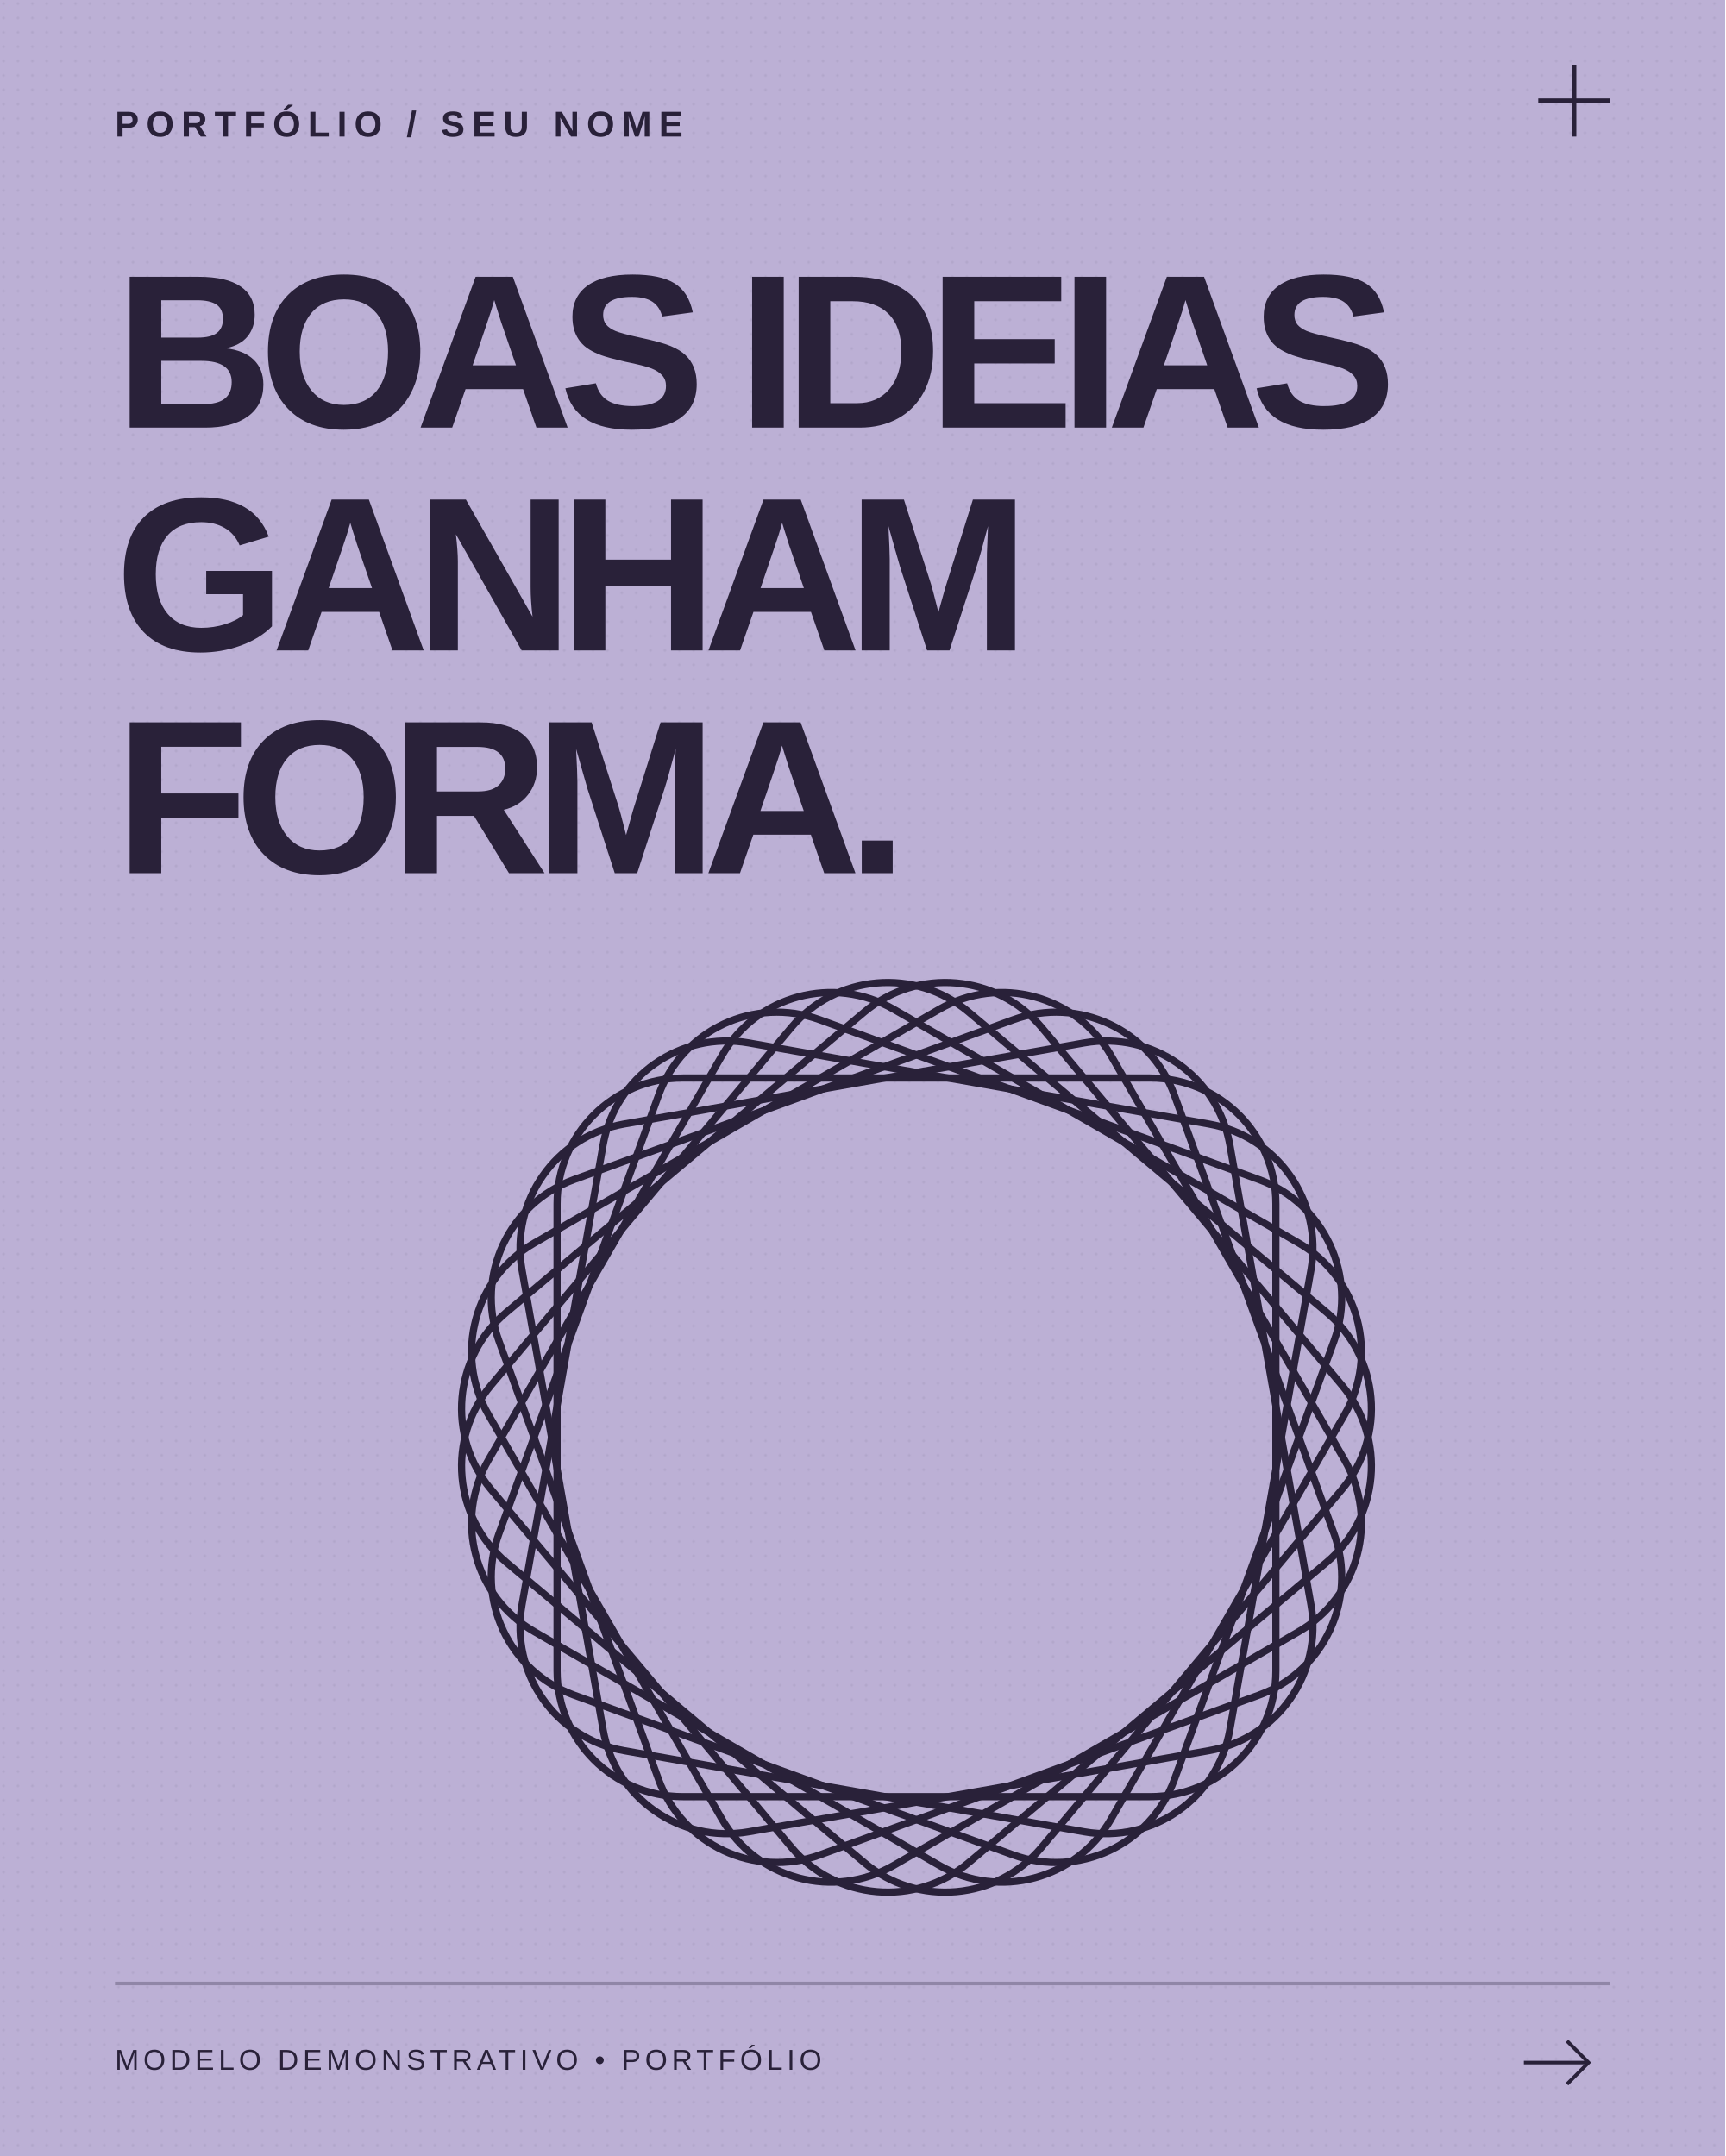
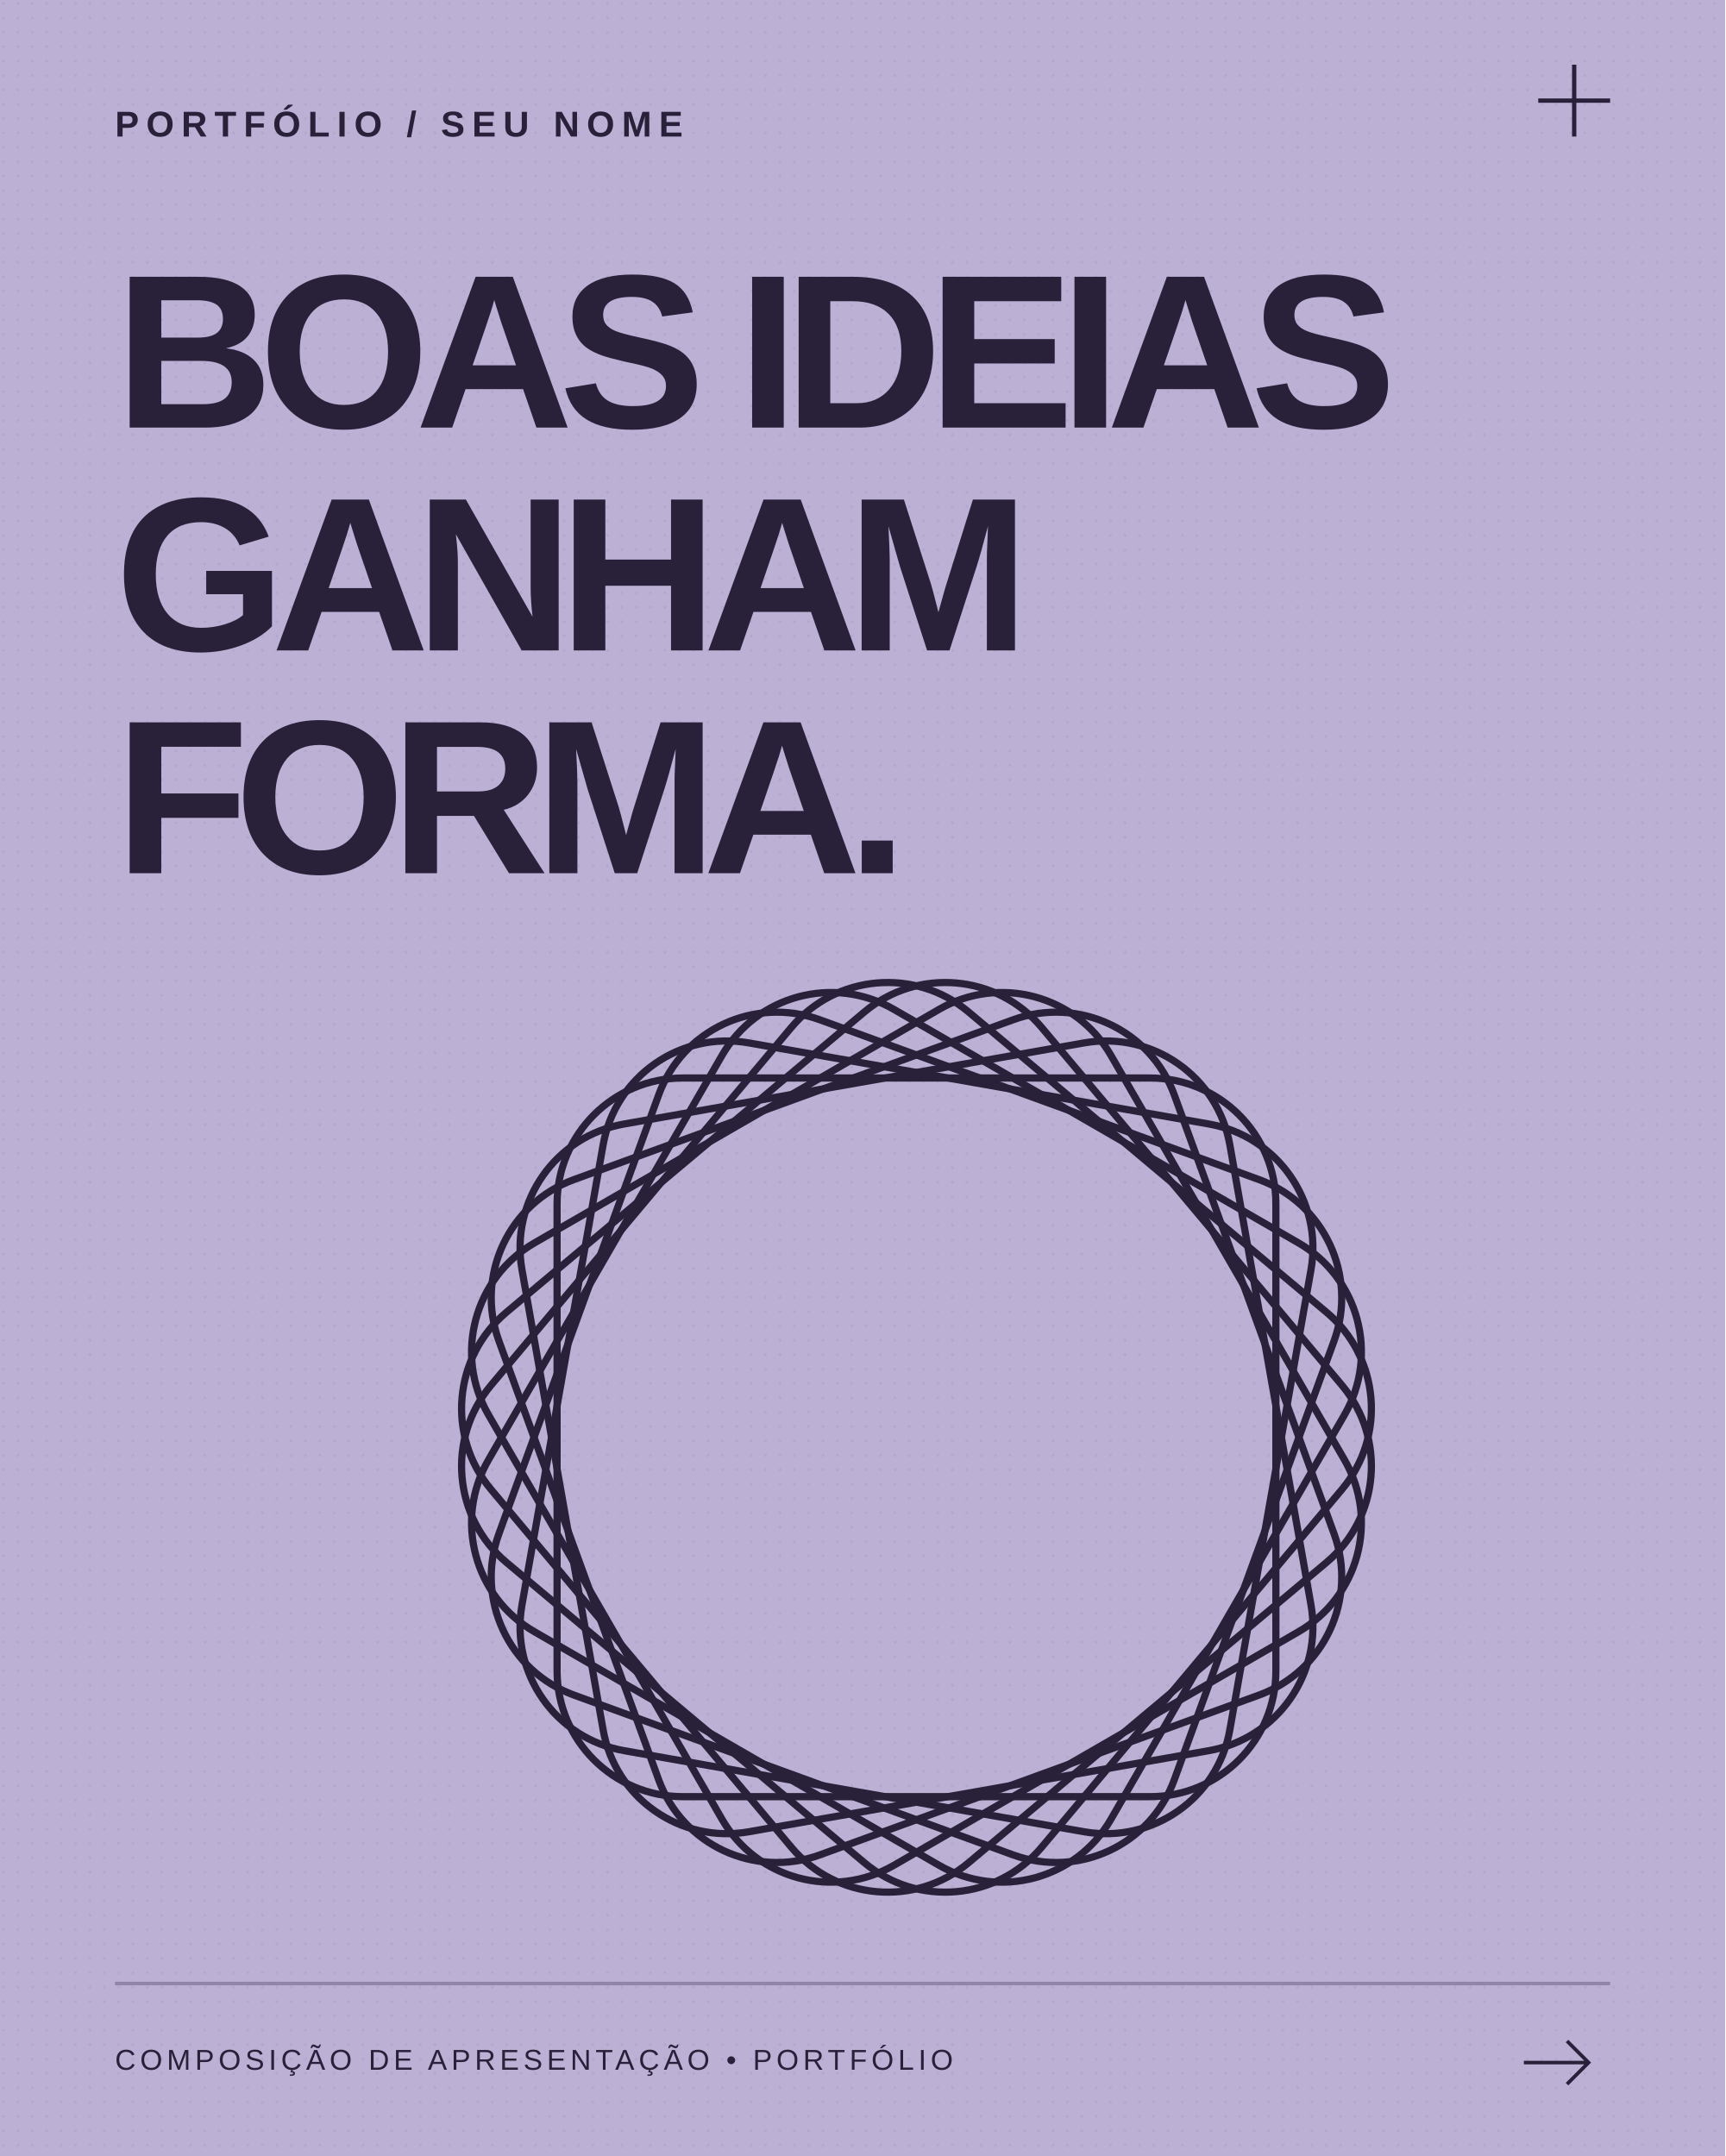
<svg xmlns="http://www.w3.org/2000/svg" width="480" height="600" viewBox="0 0 480 600">
  <defs>
    <filter id="shadow" x="-60%" y="-60%" width="220%" height="240%">
      <feGaussianBlur stdDeviation="12" />
    </filter>
    <pattern id="grain" width="4" height="4" patternUnits="userSpaceOnUse">
      <circle cx="1" cy="1" r=".4" fill="#292139" opacity=".06" />
    </pattern>
  </defs>
  <rect width="480" height="600" fill="#bcb0d5" />
  <rect width="480" height="600" fill="url(#grain)" />
  <g fill="#292139">
    <text x="32" y="38" font-family="Arial,sans-serif" font-size="10" letter-spacing="2" font-weight="700">PORTFÓLIO / SEU NOME</text>
    <path d="M428 28h20m-10-10v20" stroke="#292139" stroke-width="1.2" />
    <text x="32" y="119" font-family="Arial" font-size="61" font-weight="900" letter-spacing="-4">
      <tspan x="32">BOAS IDEIAS</tspan>
      <tspan x="32" dy="62">GANHAM</tspan>
      <tspan x="32" dy="62">FORMA.</tspan>
    </text>
    <g fill="none" stroke="#292139" stroke-width="2" transform="translate(255 400)">
      <rect x="-100" y="-100" width="200" height="200" rx="35" transform="rotate(0)" />
      <rect x="-100" y="-100" width="200" height="200" rx="35" transform="rotate(10)" />
      <rect x="-100" y="-100" width="200" height="200" rx="35" transform="rotate(20)" />
      <rect x="-100" y="-100" width="200" height="200" rx="35" transform="rotate(30)" />
      <rect x="-100" y="-100" width="200" height="200" rx="35" transform="rotate(40)" />
      <rect x="-100" y="-100" width="200" height="200" rx="35" transform="rotate(50)" />
      <rect x="-100" y="-100" width="200" height="200" rx="35" transform="rotate(60)" />
      <rect x="-100" y="-100" width="200" height="200" rx="35" transform="rotate(70)" />
      <rect x="-100" y="-100" width="200" height="200" rx="35" transform="rotate(80)" />
    </g>
    <line x1="32" y1="552" x2="448" y2="552" stroke="#292139" opacity=".3" />
-     <text x="32" y="576" font-family="Arial,sans-serif" font-size="8" letter-spacing="1.2">MODELO DEMONSTRATIVO • PORTFÓLIO</text>
+     <text x="32" y="576" font-family="Arial,sans-serif" font-size="8" letter-spacing="1.2">COMPOSIÇÃO DE APRESENTAÇÃO • PORTFÓLIO</text>
    <path d="M424 574h18m-6-6 6 6-6 6" fill="none" stroke="#292139" />
  </g>
</svg>
